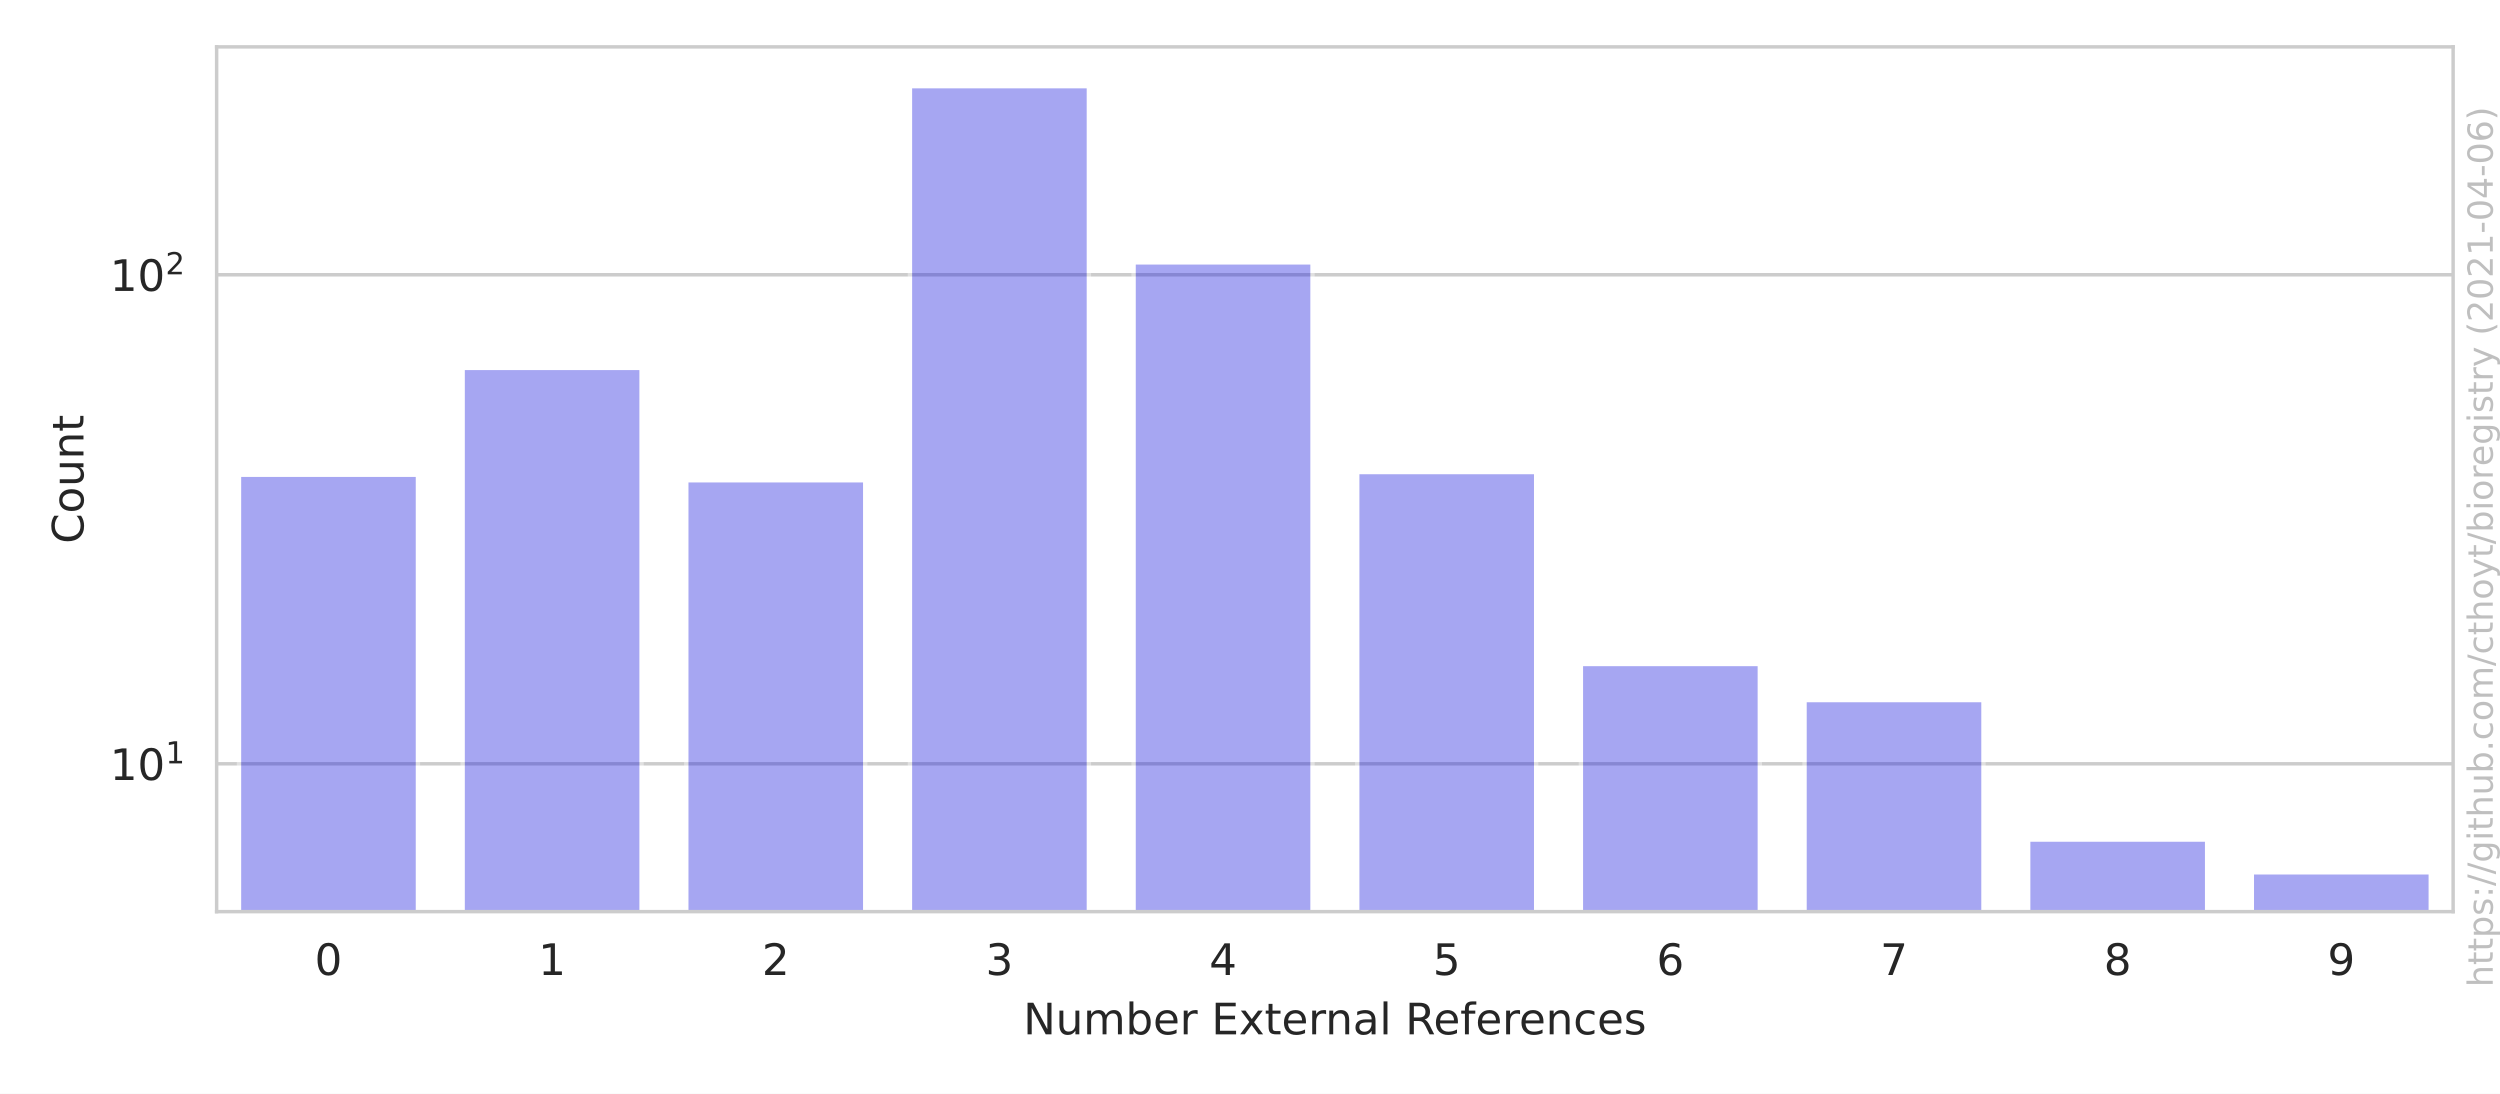
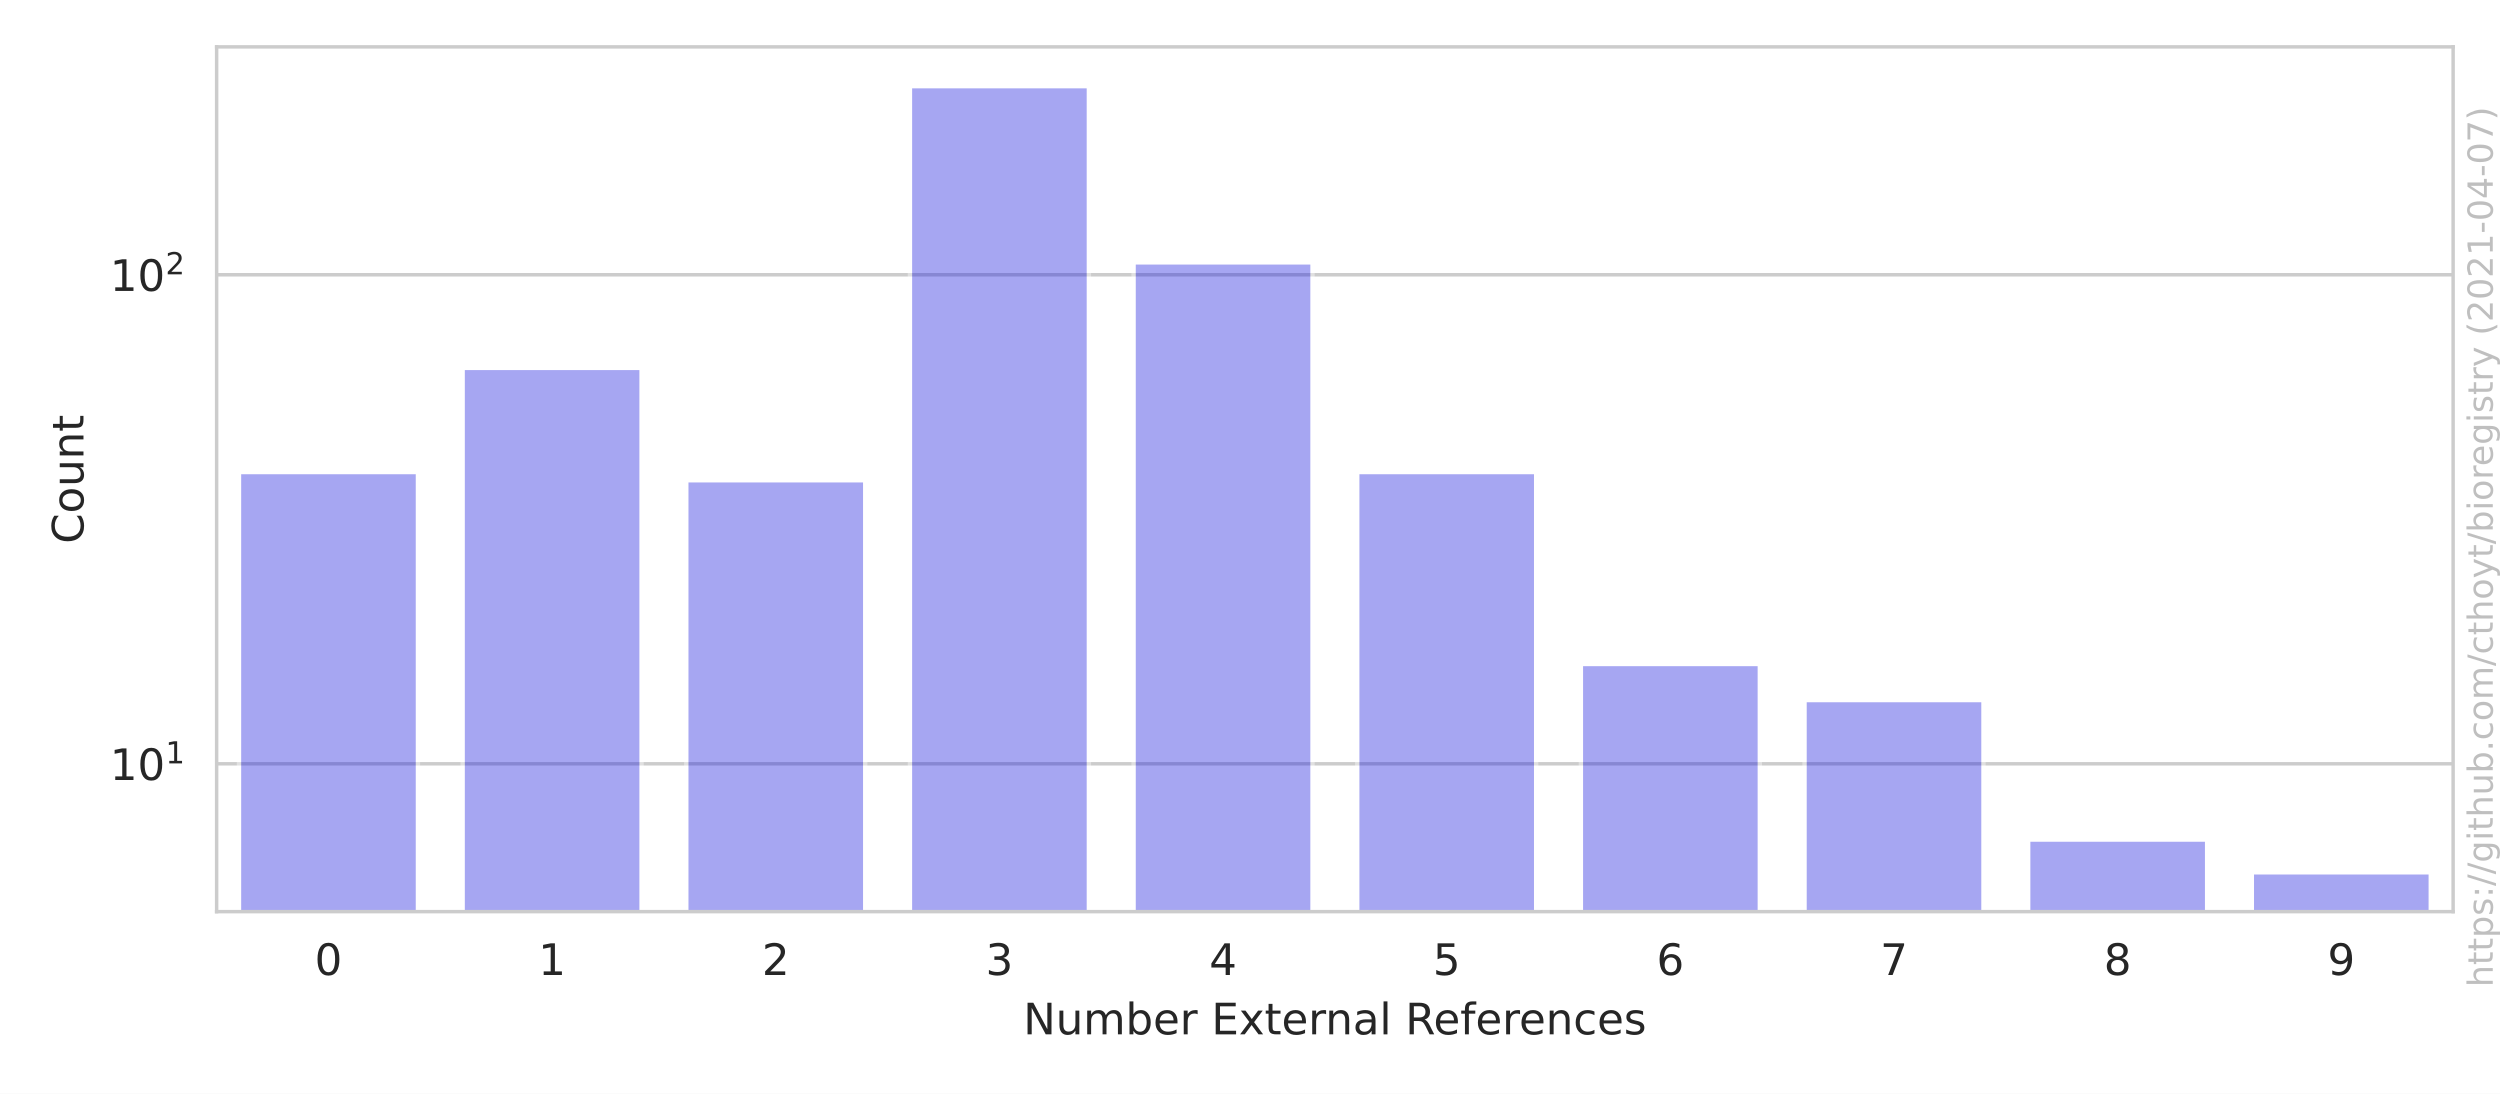
<svg xmlns="http://www.w3.org/2000/svg" xmlns:xlink="http://www.w3.org/1999/xlink" height="252pt" version="1.1" viewBox="0 0 576 252" width="576pt">
  <defs>
    <style type="text/css">*{stroke-linecap:butt;stroke-linejoin:round;}</style>
  </defs>
  <g id="figure_1">
    <g id="patch_1">
      <path d="M 0 252  L 576 252  L 576 0  L 0 0  z " style="fill:#ffffff;" />
    </g>
    <g id="axes_1">
      <g id="patch_2">
        <path d="M 49.913 210.04  L 565.2 210.04  L 565.2 10.8  L 49.913 10.8  z " style="fill:#ffffff;" />
      </g>
      <g id="matplotlib.axis_1">
        <g id="xtick_1">
          <g id="text_1">
            <g style="fill:#262626;" transform="translate(72.4958 224.6384)scale(0.1 -0.1)">
              <defs>
                <path d="M 2034 4250  Q 1547 4250 1301 3770  Q 1056 3291 1056 2328  Q 1056 1369 1301 889  Q 1547 409 2034 409  Q 2525 409 2770 889  Q 3016 1369 3016 2328  Q 3016 3291 2770 3770  Q 2525 4250 2034 4250  z M 2034 4750  Q 2819 4750 3233 4129  Q 3647 3509 3647 2328  Q 3647 1150 3233 529  Q 2819 -91 2034 -91  Q 1250 -91 836 529  Q 422 1150 422 2328  Q 422 3509 836 4129  Q 1250 4750 2034 4750  z " id="DejaVuSans-30" transform="scale(0.015625)" />
              </defs>
              <use xlink:href="#DejaVuSans-30" />
            </g>
          </g>
        </g>
        <g id="xtick_2">
          <g id="text_2">
            <g style="fill:#262626;" transform="translate(124.0245 224.6384)scale(0.1 -0.1)">
              <defs>
                <path d="M 794 531  L 1825 531  L 1825 4091  L 703 3866  L 703 4441  L 1819 4666  L 2450 4666  L 2450 531  L 3481 531  L 3481 0  L 794 0  L 794 531  z " id="DejaVuSans-31" transform="scale(0.015625)" />
              </defs>
              <use xlink:href="#DejaVuSans-31" />
            </g>
          </g>
        </g>
        <g id="xtick_3">
          <g id="text_3">
            <g style="fill:#262626;" transform="translate(175.5533 224.6384)scale(0.1 -0.1)">
              <defs>
                <path d="M 1228 531  L 3431 531  L 3431 0  L 469 0  L 469 531  Q 828 903 1448 1529  Q 2069 2156 2228 2338  Q 2531 2678 2651 2914  Q 2772 3150 2772 3378  Q 2772 3750 2511 3984  Q 2250 4219 1831 4219  Q 1534 4219 1204 4116  Q 875 4013 500 3803  L 500 4441  Q 881 4594 1212 4672  Q 1544 4750 1819 4750  Q 2544 4750 2975 4387  Q 3406 4025 3406 3419  Q 3406 3131 3298 2873  Q 3191 2616 2906 2266  Q 2828 2175 2409 1742  Q 1991 1309 1228 531  z " id="DejaVuSans-32" transform="scale(0.015625)" />
              </defs>
              <use xlink:href="#DejaVuSans-32" />
            </g>
          </g>
        </g>
        <g id="xtick_4">
          <g id="text_4">
            <g style="fill:#262626;" transform="translate(227.082 224.6384)scale(0.1 -0.1)">
              <defs>
                <path d="M 2597 2516  Q 3050 2419 3304 2112  Q 3559 1806 3559 1356  Q 3559 666 3084 287  Q 2609 -91 1734 -91  Q 1441 -91 1130 -33  Q 819 25 488 141  L 488 750  Q 750 597 1062 519  Q 1375 441 1716 441  Q 2309 441 2620 675  Q 2931 909 2931 1356  Q 2931 1769 2642 2001  Q 2353 2234 1838 2234  L 1294 2234  L 1294 2753  L 1863 2753  Q 2328 2753 2575 2939  Q 2822 3125 2822 3475  Q 2822 3834 2567 4026  Q 2313 4219 1838 4219  Q 1578 4219 1281 4162  Q 984 4106 628 3988  L 628 4550  Q 988 4650 1302 4700  Q 1616 4750 1894 4750  Q 2613 4750 3031 4423  Q 3450 4097 3450 3541  Q 3450 3153 3228 2886  Q 3006 2619 2597 2516  z " id="DejaVuSans-33" transform="scale(0.015625)" />
              </defs>
              <use xlink:href="#DejaVuSans-33" />
            </g>
          </g>
        </g>
        <g id="xtick_5">
          <g id="text_5">
            <g style="fill:#262626;" transform="translate(278.6107 224.6384)scale(0.1 -0.1)">
              <defs>
                <path d="M 2419 4116  L 825 1625  L 2419 1625  L 2419 4116  z M 2253 4666  L 3047 4666  L 3047 1625  L 3713 1625  L 3713 1100  L 3047 1100  L 3047 0  L 2419 0  L 2419 1100  L 313 1100  L 313 1709  L 2253 4666  z " id="DejaVuSans-34" transform="scale(0.015625)" />
              </defs>
              <use xlink:href="#DejaVuSans-34" />
            </g>
          </g>
        </g>
        <g id="xtick_6">
          <g id="text_6">
            <g style="fill:#262626;" transform="translate(330.1395 224.6384)scale(0.1 -0.1)">
              <defs>
                <path d="M 691 4666  L 3169 4666  L 3169 4134  L 1269 4134  L 1269 2991  Q 1406 3038 1543 3061  Q 1681 3084 1819 3084  Q 2600 3084 3056 2656  Q 3513 2228 3513 1497  Q 3513 744 3044 326  Q 2575 -91 1722 -91  Q 1428 -91 1123 -41  Q 819 9 494 109  L 494 744  Q 775 591 1075 516  Q 1375 441 1709 441  Q 2250 441 2565 725  Q 2881 1009 2881 1497  Q 2881 1984 2565 2268  Q 2250 2553 1709 2553  Q 1456 2553 1204 2497  Q 953 2441 691 2322  L 691 4666  z " id="DejaVuSans-35" transform="scale(0.015625)" />
              </defs>
              <use xlink:href="#DejaVuSans-35" />
            </g>
          </g>
        </g>
        <g id="xtick_7">
          <g id="text_7">
            <g style="fill:#262626;" transform="translate(381.6682 224.6384)scale(0.1 -0.1)">
              <defs>
                <path d="M 2113 2584  Q 1688 2584 1439 2293  Q 1191 2003 1191 1497  Q 1191 994 1439 701  Q 1688 409 2113 409  Q 2538 409 2786 701  Q 3034 994 3034 1497  Q 3034 2003 2786 2293  Q 2538 2584 2113 2584  z M 3366 4563  L 3366 3988  Q 3128 4100 2886 4159  Q 2644 4219 2406 4219  Q 1781 4219 1451 3797  Q 1122 3375 1075 2522  Q 1259 2794 1537 2939  Q 1816 3084 2150 3084  Q 2853 3084 3261 2657  Q 3669 2231 3669 1497  Q 3669 778 3244 343  Q 2819 -91 2113 -91  Q 1303 -91 875 529  Q 447 1150 447 2328  Q 447 3434 972 4092  Q 1497 4750 2381 4750  Q 2619 4750 2861 4703  Q 3103 4656 3366 4563  z " id="DejaVuSans-36" transform="scale(0.015625)" />
              </defs>
              <use xlink:href="#DejaVuSans-36" />
            </g>
          </g>
        </g>
        <g id="xtick_8">
          <g id="text_8">
            <g style="fill:#262626;" transform="translate(433.1969 224.6384)scale(0.1 -0.1)">
              <defs>
                <path d="M 525 4666  L 3525 4666  L 3525 4397  L 1831 0  L 1172 0  L 2766 4134  L 525 4134  L 525 4666  z " id="DejaVuSans-37" transform="scale(0.015625)" />
              </defs>
              <use xlink:href="#DejaVuSans-37" />
            </g>
          </g>
        </g>
        <g id="xtick_9">
          <g id="text_9">
            <g style="fill:#262626;" transform="translate(484.7257 224.6384)scale(0.1 -0.1)">
              <defs>
                <path d="M 2034 2216  Q 1584 2216 1326 1975  Q 1069 1734 1069 1313  Q 1069 891 1326 650  Q 1584 409 2034 409  Q 2484 409 2743 651  Q 3003 894 3003 1313  Q 3003 1734 2745 1975  Q 2488 2216 2034 2216  z M 1403 2484  Q 997 2584 770 2862  Q 544 3141 544 3541  Q 544 4100 942 4425  Q 1341 4750 2034 4750  Q 2731 4750 3128 4425  Q 3525 4100 3525 3541  Q 3525 3141 3298 2862  Q 3072 2584 2669 2484  Q 3125 2378 3379 2068  Q 3634 1759 3634 1313  Q 3634 634 3220 271  Q 2806 -91 2034 -91  Q 1263 -91 848 271  Q 434 634 434 1313  Q 434 1759 690 2068  Q 947 2378 1403 2484  z M 1172 3481  Q 1172 3119 1398 2916  Q 1625 2713 2034 2713  Q 2441 2713 2670 2916  Q 2900 3119 2900 3481  Q 2900 3844 2670 4047  Q 2441 4250 2034 4250  Q 1625 4250 1398 4047  Q 1172 3844 1172 3481  z " id="DejaVuSans-38" transform="scale(0.015625)" />
              </defs>
              <use xlink:href="#DejaVuSans-38" />
            </g>
          </g>
        </g>
        <g id="xtick_10">
          <g id="text_10">
            <g style="fill:#262626;" transform="translate(536.2544 224.6384)scale(0.1 -0.1)">
              <defs>
                <path d="M 703 97  L 703 672  Q 941 559 1184 500  Q 1428 441 1663 441  Q 2288 441 2617 861  Q 2947 1281 2994 2138  Q 2813 1869 2534 1725  Q 2256 1581 1919 1581  Q 1219 1581 811 2004  Q 403 2428 403 3163  Q 403 3881 828 4315  Q 1253 4750 1959 4750  Q 2769 4750 3195 4129  Q 3622 3509 3622 2328  Q 3622 1225 3098 567  Q 2575 -91 1691 -91  Q 1453 -91 1209 -44  Q 966 3 703 97  z M 1959 2075  Q 2384 2075 2632 2365  Q 2881 2656 2881 3163  Q 2881 3666 2632 3958  Q 2384 4250 1959 4250  Q 1534 4250 1286 3958  Q 1038 3666 1038 3163  Q 1038 2656 1286 2365  Q 1534 2075 1959 2075  z " id="DejaVuSans-39" transform="scale(0.015625)" />
              </defs>
              <use xlink:href="#DejaVuSans-39" />
            </g>
          </g>
        </g>
        <g id="text_11">
          <g style="fill:#262626;" transform="translate(235.7657 238.3166)scale(0.1 -0.1)">
            <defs>
              <path d="M 628 4666  L 1478 4666  L 3547 763  L 3547 4666  L 4159 4666  L 4159 0  L 3309 0  L 1241 3903  L 1241 0  L 628 0  L 628 4666  z " id="DejaVuSans-4e" transform="scale(0.015625)" />
              <path d="M 544 1381  L 544 3500  L 1119 3500  L 1119 1403  Q 1119 906 1312 657  Q 1506 409 1894 409  Q 2359 409 2629 706  Q 2900 1003 2900 1516  L 2900 3500  L 3475 3500  L 3475 0  L 2900 0  L 2900 538  Q 2691 219 2414 64  Q 2138 -91 1772 -91  Q 1169 -91 856 284  Q 544 659 544 1381  z M 1991 3584  L 1991 3584  z " id="DejaVuSans-75" transform="scale(0.015625)" />
              <path d="M 3328 2828  Q 3544 3216 3844 3400  Q 4144 3584 4550 3584  Q 5097 3584 5394 3201  Q 5691 2819 5691 2113  L 5691 0  L 5113 0  L 5113 2094  Q 5113 2597 4934 2840  Q 4756 3084 4391 3084  Q 3944 3084 3684 2787  Q 3425 2491 3425 1978  L 3425 0  L 2847 0  L 2847 2094  Q 2847 2600 2669 2842  Q 2491 3084 2119 3084  Q 1678 3084 1418 2786  Q 1159 2488 1159 1978  L 1159 0  L 581 0  L 581 3500  L 1159 3500  L 1159 2956  Q 1356 3278 1631 3431  Q 1906 3584 2284 3584  Q 2666 3584 2933 3390  Q 3200 3197 3328 2828  z " id="DejaVuSans-6d" transform="scale(0.015625)" />
              <path d="M 3116 1747  Q 3116 2381 2855 2742  Q 2594 3103 2138 3103  Q 1681 3103 1420 2742  Q 1159 2381 1159 1747  Q 1159 1113 1420 752  Q 1681 391 2138 391  Q 2594 391 2855 752  Q 3116 1113 3116 1747  z M 1159 2969  Q 1341 3281 1617 3432  Q 1894 3584 2278 3584  Q 2916 3584 3314 3078  Q 3713 2572 3713 1747  Q 3713 922 3314 415  Q 2916 -91 2278 -91  Q 1894 -91 1617 61  Q 1341 213 1159 525  L 1159 0  L 581 0  L 581 4863  L 1159 4863  L 1159 2969  z " id="DejaVuSans-62" transform="scale(0.015625)" />
              <path d="M 3597 1894  L 3597 1613  L 953 1613  Q 991 1019 1311 708  Q 1631 397 2203 397  Q 2534 397 2845 478  Q 3156 559 3463 722  L 3463 178  Q 3153 47 2828 -22  Q 2503 -91 2169 -91  Q 1331 -91 842 396  Q 353 884 353 1716  Q 353 2575 817 3079  Q 1281 3584 2069 3584  Q 2775 3584 3186 3129  Q 3597 2675 3597 1894  z M 3022 2063  Q 3016 2534 2758 2815  Q 2500 3097 2075 3097  Q 1594 3097 1305 2825  Q 1016 2553 972 2059  L 3022 2063  z " id="DejaVuSans-65" transform="scale(0.015625)" />
              <path d="M 2631 2963  Q 2534 3019 2420 3045  Q 2306 3072 2169 3072  Q 1681 3072 1420 2755  Q 1159 2438 1159 1844  L 1159 0  L 581 0  L 581 3500  L 1159 3500  L 1159 2956  Q 1341 3275 1631 3429  Q 1922 3584 2338 3584  Q 2397 3584 2469 3576  Q 2541 3569 2628 3553  L 2631 2963  z " id="DejaVuSans-72" transform="scale(0.015625)" />
              <path id="DejaVuSans-20" transform="scale(0.015625)" />
              <path d="M 628 4666  L 3578 4666  L 3578 4134  L 1259 4134  L 1259 2753  L 3481 2753  L 3481 2222  L 1259 2222  L 1259 531  L 3634 531  L 3634 0  L 628 0  L 628 4666  z " id="DejaVuSans-45" transform="scale(0.015625)" />
              <path d="M 3513 3500  L 2247 1797  L 3578 0  L 2900 0  L 1881 1375  L 863 0  L 184 0  L 1544 1831  L 300 3500  L 978 3500  L 1906 2253  L 2834 3500  L 3513 3500  z " id="DejaVuSans-78" transform="scale(0.015625)" />
              <path d="M 1172 4494  L 1172 3500  L 2356 3500  L 2356 3053  L 1172 3053  L 1172 1153  Q 1172 725 1289 603  Q 1406 481 1766 481  L 2356 481  L 2356 0  L 1766 0  Q 1100 0 847 248  Q 594 497 594 1153  L 594 3053  L 172 3053  L 172 3500  L 594 3500  L 594 4494  L 1172 4494  z " id="DejaVuSans-74" transform="scale(0.015625)" />
              <path d="M 3513 2113  L 3513 0  L 2938 0  L 2938 2094  Q 2938 2591 2744 2837  Q 2550 3084 2163 3084  Q 1697 3084 1428 2787  Q 1159 2491 1159 1978  L 1159 0  L 581 0  L 581 3500  L 1159 3500  L 1159 2956  Q 1366 3272 1645 3428  Q 1925 3584 2291 3584  Q 2894 3584 3203 3211  Q 3513 2838 3513 2113  z " id="DejaVuSans-6e" transform="scale(0.015625)" />
              <path d="M 2194 1759  Q 1497 1759 1228 1600  Q 959 1441 959 1056  Q 959 750 1161 570  Q 1363 391 1709 391  Q 2188 391 2477 730  Q 2766 1069 2766 1631  L 2766 1759  L 2194 1759  z M 3341 1997  L 3341 0  L 2766 0  L 2766 531  Q 2569 213 2275 61  Q 1981 -91 1556 -91  Q 1019 -91 701 211  Q 384 513 384 1019  Q 384 1609 779 1909  Q 1175 2209 1959 2209  L 2766 2209  L 2766 2266  Q 2766 2663 2505 2880  Q 2244 3097 1772 3097  Q 1472 3097 1187 3025  Q 903 2953 641 2809  L 641 3341  Q 956 3463 1253 3523  Q 1550 3584 1831 3584  Q 2591 3584 2966 3190  Q 3341 2797 3341 1997  z " id="DejaVuSans-61" transform="scale(0.015625)" />
              <path d="M 603 4863  L 1178 4863  L 1178 0  L 603 0  L 603 4863  z " id="DejaVuSans-6c" transform="scale(0.015625)" />
              <path d="M 2841 2188  Q 3044 2119 3236 1894  Q 3428 1669 3622 1275  L 4263 0  L 3584 0  L 2988 1197  Q 2756 1666 2539 1819  Q 2322 1972 1947 1972  L 1259 1972  L 1259 0  L 628 0  L 628 4666  L 2053 4666  Q 2853 4666 3247 4331  Q 3641 3997 3641 3322  Q 3641 2881 3436 2590  Q 3231 2300 2841 2188  z M 1259 4147  L 1259 2491  L 2053 2491  Q 2509 2491 2742 2702  Q 2975 2913 2975 3322  Q 2975 3731 2742 3939  Q 2509 4147 2053 4147  L 1259 4147  z " id="DejaVuSans-52" transform="scale(0.015625)" />
              <path d="M 2375 4863  L 2375 4384  L 1825 4384  Q 1516 4384 1395 4259  Q 1275 4134 1275 3809  L 1275 3500  L 2222 3500  L 2222 3053  L 1275 3053  L 1275 0  L 697 0  L 697 3053  L 147 3053  L 147 3500  L 697 3500  L 697 3744  Q 697 4328 969 4595  Q 1241 4863 1831 4863  L 2375 4863  z " id="DejaVuSans-66" transform="scale(0.015625)" />
              <path d="M 3122 3366  L 3122 2828  Q 2878 2963 2633 3030  Q 2388 3097 2138 3097  Q 1578 3097 1268 2742  Q 959 2388 959 1747  Q 959 1106 1268 751  Q 1578 397 2138 397  Q 2388 397 2633 464  Q 2878 531 3122 666  L 3122 134  Q 2881 22 2623 -34  Q 2366 -91 2075 -91  Q 1284 -91 818 406  Q 353 903 353 1747  Q 353 2603 823 3093  Q 1294 3584 2113 3584  Q 2378 3584 2631 3529  Q 2884 3475 3122 3366  z " id="DejaVuSans-63" transform="scale(0.015625)" />
              <path d="M 2834 3397  L 2834 2853  Q 2591 2978 2328 3040  Q 2066 3103 1784 3103  Q 1356 3103 1142 2972  Q 928 2841 928 2578  Q 928 2378 1081 2264  Q 1234 2150 1697 2047  L 1894 2003  Q 2506 1872 2764 1633  Q 3022 1394 3022 966  Q 3022 478 2636 193  Q 2250 -91 1575 -91  Q 1294 -91 989 -36  Q 684 19 347 128  L 347 722  Q 666 556 975 473  Q 1284 391 1588 391  Q 1994 391 2212 530  Q 2431 669 2431 922  Q 2431 1156 2273 1281  Q 2116 1406 1581 1522  L 1381 1569  Q 847 1681 609 1914  Q 372 2147 372 2553  Q 372 3047 722 3315  Q 1072 3584 1716 3584  Q 2034 3584 2315 3537  Q 2597 3491 2834 3397  z " id="DejaVuSans-73" transform="scale(0.015625)" />
            </defs>
            <use xlink:href="#DejaVuSans-4e" />
            <use x="74.805" xlink:href="#DejaVuSans-75" />
            <use x="138.184" xlink:href="#DejaVuSans-6d" />
            <use x="235.596" xlink:href="#DejaVuSans-62" />
            <use x="299.072" xlink:href="#DejaVuSans-65" />
            <use x="360.596" xlink:href="#DejaVuSans-72" />
            <use x="401.709" xlink:href="#DejaVuSans-20" />
            <use x="433.496" xlink:href="#DejaVuSans-45" />
            <use x="496.68" xlink:href="#DejaVuSans-78" />
            <use x="555.859" xlink:href="#DejaVuSans-74" />
            <use x="595.068" xlink:href="#DejaVuSans-65" />
            <use x="656.592" xlink:href="#DejaVuSans-72" />
            <use x="695.955" xlink:href="#DejaVuSans-6e" />
            <use x="759.334" xlink:href="#DejaVuSans-61" />
            <use x="820.613" xlink:href="#DejaVuSans-6c" />
            <use x="848.396" xlink:href="#DejaVuSans-20" />
            <use x="880.184" xlink:href="#DejaVuSans-52" />
            <use x="945.166" xlink:href="#DejaVuSans-65" />
            <use x="1006.689" xlink:href="#DejaVuSans-66" />
            <use x="1041.895" xlink:href="#DejaVuSans-65" />
            <use x="1103.418" xlink:href="#DejaVuSans-72" />
            <use x="1142.281" xlink:href="#DejaVuSans-65" />
            <use x="1203.805" xlink:href="#DejaVuSans-6e" />
            <use x="1267.184" xlink:href="#DejaVuSans-63" />
            <use x="1322.164" xlink:href="#DejaVuSans-65" />
            <use x="1383.688" xlink:href="#DejaVuSans-73" />
          </g>
        </g>
      </g>
      <g id="matplotlib.axis_2">
        <g id="ytick_1">
          <g id="line2d_1">
-             <path clip-path="url(#p182d567746)" d="M 49.913 175.986  L 565.2 175.986  " style="fill:none;stroke:#cccccc;stroke-linecap:round;stroke-width:0.8;" />
+             <path clip-path="url(#pdc9ac80f7d)" d="M 49.913 175.986  L 565.2 175.986  " style="fill:none;stroke:#cccccc;stroke-linecap:round;stroke-width:0.8;" />
          </g>
          <g id="text_12">
            <g style="fill:#262626;" transform="translate(25.31268 179.785)scale(0.1 -0.1)">
              <use transform="translate(0 0.684375)" xlink:href="#DejaVuSans-31" />
              <use transform="translate(63.62305 0.684375)" xlink:href="#DejaVuSans-30" />
              <use transform="translate(128.2031 38.96563)scale(0.7)" xlink:href="#DejaVuSans-31" />
            </g>
          </g>
        </g>
        <g id="ytick_2">
          <g id="line2d_2">
-             <path clip-path="url(#p182d567746)" d="M 49.913 63.306  L 565.2 63.306  " style="fill:none;stroke:#cccccc;stroke-linecap:round;stroke-width:0.8;" />
+             <path clip-path="url(#pdc9ac80f7d)" d="M 49.913 63.306  L 565.2 63.306  " style="fill:none;stroke:#cccccc;stroke-linecap:round;stroke-width:0.8;" />
          </g>
          <g id="text_13">
            <g style="fill:#262626;" transform="translate(25.31268 67.10551)scale(0.1 -0.1)">
              <use transform="translate(0 0.765625)" xlink:href="#DejaVuSans-31" />
              <use transform="translate(63.62305 0.765625)" xlink:href="#DejaVuSans-30" />
              <use transform="translate(128.2031 39.04688)scale(0.7)" xlink:href="#DejaVuSans-32" />
            </g>
          </g>
        </g>
        <g id="ytick_3" />
        <g id="ytick_4" />
        <g id="ytick_5" />
        <g id="ytick_6" />
        <g id="ytick_7" />
        <g id="ytick_8" />
        <g id="ytick_9" />
        <g id="ytick_10" />
        <g id="ytick_11" />
        <g id="ytick_12" />
        <g id="ytick_13" />
        <g id="ytick_14" />
        <g id="ytick_15" />
        <g id="ytick_16" />
        <g id="text_14">
          <g style="fill:#262626;" transform="translate(19.233 125.2684)rotate(-90)scale(0.1 -0.1)">
            <defs>
              <path d="M 4122 4306  L 4122 3641  Q 3803 3938 3442 4084  Q 3081 4231 2675 4231  Q 1875 4231 1450 3742  Q 1025 3253 1025 2328  Q 1025 1406 1450 917  Q 1875 428 2675 428  Q 3081 428 3442 575  Q 3803 722 4122 1019  L 4122 359  Q 3791 134 3420 21  Q 3050 -91 2638 -91  Q 1578 -91 968 557  Q 359 1206 359 2328  Q 359 3453 968 4101  Q 1578 4750 2638 4750  Q 3056 4750 3426 4639  Q 3797 4528 4122 4306  z " id="DejaVuSans-43" transform="scale(0.015625)" />
              <path d="M 1959 3097  Q 1497 3097 1228 2736  Q 959 2375 959 1747  Q 959 1119 1226 758  Q 1494 397 1959 397  Q 2419 397 2687 759  Q 2956 1122 2956 1747  Q 2956 2369 2687 2733  Q 2419 3097 1959 3097  z M 1959 3584  Q 2709 3584 3137 3096  Q 3566 2609 3566 1747  Q 3566 888 3137 398  Q 2709 -91 1959 -91  Q 1206 -91 779 398  Q 353 888 353 1747  Q 353 2609 779 3096  Q 1206 3584 1959 3584  z " id="DejaVuSans-6f" transform="scale(0.015625)" />
            </defs>
            <use xlink:href="#DejaVuSans-43" />
            <use x="69.824" xlink:href="#DejaVuSans-6f" />
            <use x="131.006" xlink:href="#DejaVuSans-75" />
            <use x="194.385" xlink:href="#DejaVuSans-6e" />
            <use x="257.764" xlink:href="#DejaVuSans-74" />
          </g>
        </g>
      </g>
      <g id="patch_3">
-         <path clip-path="url(#p182d567746)" d="M 55.066 112968.193  L 96.289 112968.193  L 96.289 109.385  L 55.066 109.385  z " style="fill:#2020df;opacity:0.4;stroke:#ffffff;stroke-linejoin:miter;" />
+         <path clip-path="url(#pdc9ac80f7d)" d="M 55.066 112968.193  L 96.289 112968.193  L 96.289 108.762  L 55.066 108.762  z " style="fill:#2020df;opacity:0.4;stroke:#ffffff;stroke-linejoin:miter;" />
      </g>
      <g id="patch_4">
-         <path clip-path="url(#p182d567746)" d="M 106.594 112968.193  L 147.817 112968.193  L 147.817 84.765  L 106.594 84.765  z " style="fill:#2020df;opacity:0.4;stroke:#ffffff;stroke-linejoin:miter;" />
+         <path clip-path="url(#pdc9ac80f7d)" d="M 106.594 112968.193  L 147.817 112968.193  L 147.817 84.765  L 106.594 84.765  z " style="fill:#2020df;opacity:0.4;stroke:#ffffff;stroke-linejoin:miter;" />
      </g>
      <g id="patch_5">
-         <path clip-path="url(#p182d567746)" d="M 158.123 112968.193  L 199.346 112968.193  L 199.346 110.656  L 158.123 110.656  z " style="fill:#2020df;opacity:0.4;stroke:#ffffff;stroke-linejoin:miter;" />
+         <path clip-path="url(#pdc9ac80f7d)" d="M 158.123 112968.193  L 199.346 112968.193  L 199.346 110.656  L 158.123 110.656  z " style="fill:#2020df;opacity:0.4;stroke:#ffffff;stroke-linejoin:miter;" />
      </g>
      <g id="patch_6">
-         <path clip-path="url(#p182d567746)" d="M 209.652 112968.193  L 250.875 112968.193  L 250.875 19.856  L 209.652 19.856  z " style="fill:#2020df;opacity:0.4;stroke:#ffffff;stroke-linejoin:miter;" />
+         <path clip-path="url(#pdc9ac80f7d)" d="M 209.652 112968.193  L 250.875 112968.193  L 250.875 19.856  L 209.652 19.856  z " style="fill:#2020df;opacity:0.4;stroke:#ffffff;stroke-linejoin:miter;" />
      </g>
      <g id="patch_7">
-         <path clip-path="url(#p182d567746)" d="M 261.18 112968.193  L 302.403 112968.193  L 302.403 60.455  L 261.18 60.455  z " style="fill:#2020df;opacity:0.4;stroke:#ffffff;stroke-linejoin:miter;" />
+         <path clip-path="url(#pdc9ac80f7d)" d="M 261.18 112968.193  L 302.403 112968.193  L 302.403 60.455  L 261.18 60.455  z " style="fill:#2020df;opacity:0.4;stroke:#ffffff;stroke-linejoin:miter;" />
      </g>
      <g id="patch_8">
-         <path clip-path="url(#p182d567746)" d="M 312.709 112968.193  L 353.932 112968.193  L 353.932 108.762  L 312.709 108.762  z " style="fill:#2020df;opacity:0.4;stroke:#ffffff;stroke-linejoin:miter;" />
+         <path clip-path="url(#pdc9ac80f7d)" d="M 312.709 112968.193  L 353.932 112968.193  L 353.932 108.762  L 312.709 108.762  z " style="fill:#2020df;opacity:0.4;stroke:#ffffff;stroke-linejoin:miter;" />
      </g>
      <g id="patch_9">
-         <path clip-path="url(#p182d567746)" d="M 364.238 112968.193  L 405.461 112968.193  L 405.461 152.986  L 364.238 152.986  z " style="fill:#2020df;opacity:0.4;stroke:#ffffff;stroke-linejoin:miter;" />
+         <path clip-path="url(#pdc9ac80f7d)" d="M 364.238 112968.193  L 405.461 112968.193  L 405.461 152.986  L 364.238 152.986  z " style="fill:#2020df;opacity:0.4;stroke:#ffffff;stroke-linejoin:miter;" />
      </g>
      <g id="patch_10">
-         <path clip-path="url(#p182d567746)" d="M 415.767 112968.193  L 456.99 112968.193  L 456.99 161.3  L 415.767 161.3  z " style="fill:#2020df;opacity:0.4;stroke:#ffffff;stroke-linejoin:miter;" />
+         <path clip-path="url(#pdc9ac80f7d)" d="M 415.767 112968.193  L 456.99 112968.193  L 456.99 161.3  L 415.767 161.3  z " style="fill:#2020df;opacity:0.4;stroke:#ffffff;stroke-linejoin:miter;" />
      </g>
      <g id="patch_11">
-         <path clip-path="url(#p182d567746)" d="M 467.295 112968.193  L 508.518 112968.193  L 508.518 193.44  L 467.295 193.44  z " style="fill:#2020df;opacity:0.4;stroke:#ffffff;stroke-linejoin:miter;" />
+         <path clip-path="url(#pdc9ac80f7d)" d="M 467.295 112968.193  L 508.518 112968.193  L 508.518 193.44  L 467.295 193.44  z " style="fill:#2020df;opacity:0.4;stroke:#ffffff;stroke-linejoin:miter;" />
      </g>
      <g id="patch_12">
-         <path clip-path="url(#p182d567746)" d="M 518.824 112968.193  L 560.047 112968.193  L 560.047 200.984  L 518.824 200.984  z " style="fill:#2020df;opacity:0.4;stroke:#ffffff;stroke-linejoin:miter;" />
+         <path clip-path="url(#pdc9ac80f7d)" d="M 518.824 112968.193  L 560.047 112968.193  L 560.047 200.984  L 518.824 200.984  z " style="fill:#2020df;opacity:0.4;stroke:#ffffff;stroke-linejoin:miter;" />
      </g>
      <g id="patch_13">
        <path d="M 49.913 210.04  L 49.913 10.8  " style="fill:none;stroke:#cccccc;stroke-linecap:square;stroke-linejoin:miter;stroke-width:0.8;" />
      </g>
      <g id="patch_14">
        <path d="M 565.2 210.04  L 565.2 10.8  " style="fill:none;stroke:#cccccc;stroke-linecap:square;stroke-linejoin:miter;stroke-width:0.8;" />
      </g>
      <g id="patch_15">
        <path d="M 49.913 210.04  L 565.2 210.04  " style="fill:none;stroke:#cccccc;stroke-linecap:square;stroke-linejoin:miter;stroke-width:0.8;" />
      </g>
      <g id="patch_16">
        <path d="M 49.913 10.8  L 565.2 10.8  " style="fill:none;stroke:#cccccc;stroke-linecap:square;stroke-linejoin:miter;stroke-width:0.8;" />
      </g>
    </g>
    <g id="text_15">
      <g style="fill:#808080;opacity:0.5;" transform="translate(574.3362 227.4269)rotate(-90)scale(0.08 -0.08)">
        <defs>
          <path d="M 3513 2113  L 3513 0  L 2938 0  L 2938 2094  Q 2938 2591 2744 2837  Q 2550 3084 2163 3084  Q 1697 3084 1428 2787  Q 1159 2491 1159 1978  L 1159 0  L 581 0  L 581 4863  L 1159 4863  L 1159 2956  Q 1366 3272 1645 3428  Q 1925 3584 2291 3584  Q 2894 3584 3203 3211  Q 3513 2838 3513 2113  z " id="DejaVuSans-68" transform="scale(0.015625)" />
          <path d="M 1159 525  L 1159 -1331  L 581 -1331  L 581 3500  L 1159 3500  L 1159 2969  Q 1341 3281 1617 3432  Q 1894 3584 2278 3584  Q 2916 3584 3314 3078  Q 3713 2572 3713 1747  Q 3713 922 3314 415  Q 2916 -91 2278 -91  Q 1894 -91 1617 61  Q 1341 213 1159 525  z M 3116 1747  Q 3116 2381 2855 2742  Q 2594 3103 2138 3103  Q 1681 3103 1420 2742  Q 1159 2381 1159 1747  Q 1159 1113 1420 752  Q 1681 391 2138 391  Q 2594 391 2855 752  Q 3116 1113 3116 1747  z " id="DejaVuSans-70" transform="scale(0.015625)" />
          <path d="M 750 794  L 1409 794  L 1409 0  L 750 0  L 750 794  z M 750 3309  L 1409 3309  L 1409 2516  L 750 2516  L 750 3309  z " id="DejaVuSans-3a" transform="scale(0.015625)" />
          <path d="M 1625 4666  L 2156 4666  L 531 -594  L 0 -594  L 1625 4666  z " id="DejaVuSans-2f" transform="scale(0.015625)" />
          <path d="M 2906 1791  Q 2906 2416 2648 2759  Q 2391 3103 1925 3103  Q 1463 3103 1205 2759  Q 947 2416 947 1791  Q 947 1169 1205 825  Q 1463 481 1925 481  Q 2391 481 2648 825  Q 2906 1169 2906 1791  z M 3481 434  Q 3481 -459 3084 -895  Q 2688 -1331 1869 -1331  Q 1566 -1331 1297 -1286  Q 1028 -1241 775 -1147  L 775 -588  Q 1028 -725 1275 -790  Q 1522 -856 1778 -856  Q 2344 -856 2625 -561  Q 2906 -266 2906 331  L 2906 616  Q 2728 306 2450 153  Q 2172 0 1784 0  Q 1141 0 747 490  Q 353 981 353 1791  Q 353 2603 747 3093  Q 1141 3584 1784 3584  Q 2172 3584 2450 3431  Q 2728 3278 2906 2969  L 2906 3500  L 3481 3500  L 3481 434  z " id="DejaVuSans-67" transform="scale(0.015625)" />
          <path d="M 603 3500  L 1178 3500  L 1178 0  L 603 0  L 603 3500  z M 603 4863  L 1178 4863  L 1178 4134  L 603 4134  L 603 4863  z " id="DejaVuSans-69" transform="scale(0.015625)" />
          <path d="M 684 794  L 1344 794  L 1344 0  L 684 0  L 684 794  z " id="DejaVuSans-2e" transform="scale(0.015625)" />
          <path d="M 2059 -325  Q 1816 -950 1584 -1140  Q 1353 -1331 966 -1331  L 506 -1331  L 506 -850  L 844 -850  Q 1081 -850 1212 -737  Q 1344 -625 1503 -206  L 1606 56  L 191 3500  L 800 3500  L 1894 763  L 2988 3500  L 3597 3500  L 2059 -325  z " id="DejaVuSans-79" transform="scale(0.015625)" />
          <path d="M 1984 4856  Q 1566 4138 1362 3434  Q 1159 2731 1159 2009  Q 1159 1288 1364 580  Q 1569 -128 1984 -844  L 1484 -844  Q 1016 -109 783 600  Q 550 1309 550 2009  Q 550 2706 781 3412  Q 1013 4119 1484 4856  L 1984 4856  z " id="DejaVuSans-28" transform="scale(0.015625)" />
          <path d="M 313 2009  L 1997 2009  L 1997 1497  L 313 1497  L 313 2009  z " id="DejaVuSans-2d" transform="scale(0.015625)" />
          <path d="M 513 4856  L 1013 4856  Q 1481 4119 1714 3412  Q 1947 2706 1947 2009  Q 1947 1309 1714 600  Q 1481 -109 1013 -844  L 513 -844  Q 928 -128 1133 580  Q 1338 1288 1338 2009  Q 1338 2731 1133 3434  Q 928 4138 513 4856  z " id="DejaVuSans-29" transform="scale(0.015625)" />
        </defs>
        <use xlink:href="#DejaVuSans-68" />
        <use x="63.379" xlink:href="#DejaVuSans-74" />
        <use x="102.588" xlink:href="#DejaVuSans-74" />
        <use x="141.797" xlink:href="#DejaVuSans-70" />
        <use x="205.273" xlink:href="#DejaVuSans-73" />
        <use x="257.373" xlink:href="#DejaVuSans-3a" />
        <use x="291.064" xlink:href="#DejaVuSans-2f" />
        <use x="324.756" xlink:href="#DejaVuSans-2f" />
        <use x="358.447" xlink:href="#DejaVuSans-67" />
        <use x="421.924" xlink:href="#DejaVuSans-69" />
        <use x="449.707" xlink:href="#DejaVuSans-74" />
        <use x="488.916" xlink:href="#DejaVuSans-68" />
        <use x="552.295" xlink:href="#DejaVuSans-75" />
        <use x="615.674" xlink:href="#DejaVuSans-62" />
        <use x="679.15" xlink:href="#DejaVuSans-2e" />
        <use x="710.938" xlink:href="#DejaVuSans-63" />
        <use x="765.918" xlink:href="#DejaVuSans-6f" />
        <use x="827.1" xlink:href="#DejaVuSans-6d" />
        <use x="924.512" xlink:href="#DejaVuSans-2f" />
        <use x="958.203" xlink:href="#DejaVuSans-63" />
        <use x="1013.184" xlink:href="#DejaVuSans-74" />
        <use x="1052.393" xlink:href="#DejaVuSans-68" />
        <use x="1115.771" xlink:href="#DejaVuSans-6f" />
        <use x="1176.953" xlink:href="#DejaVuSans-79" />
        <use x="1236.133" xlink:href="#DejaVuSans-74" />
        <use x="1275.342" xlink:href="#DejaVuSans-2f" />
        <use x="1309.033" xlink:href="#DejaVuSans-62" />
        <use x="1372.51" xlink:href="#DejaVuSans-69" />
        <use x="1400.293" xlink:href="#DejaVuSans-6f" />
        <use x="1461.475" xlink:href="#DejaVuSans-72" />
        <use x="1500.338" xlink:href="#DejaVuSans-65" />
        <use x="1561.861" xlink:href="#DejaVuSans-67" />
        <use x="1625.338" xlink:href="#DejaVuSans-69" />
        <use x="1653.121" xlink:href="#DejaVuSans-73" />
        <use x="1705.221" xlink:href="#DejaVuSans-74" />
        <use x="1744.43" xlink:href="#DejaVuSans-72" />
        <use x="1785.543" xlink:href="#DejaVuSans-79" />
        <use x="1844.723" xlink:href="#DejaVuSans-20" />
        <use x="1876.51" xlink:href="#DejaVuSans-28" />
        <use x="1915.523" xlink:href="#DejaVuSans-32" />
        <use x="1979.146" xlink:href="#DejaVuSans-30" />
        <use x="2042.77" xlink:href="#DejaVuSans-32" />
        <use x="2106.393" xlink:href="#DejaVuSans-31" />
        <use x="2170.016" xlink:href="#DejaVuSans-2d" />
        <use x="2206.1" xlink:href="#DejaVuSans-30" />
        <use x="2269.723" xlink:href="#DejaVuSans-34" />
        <use x="2333.346" xlink:href="#DejaVuSans-2d" />
        <use x="2369.43" xlink:href="#DejaVuSans-30" />
-         <use x="2433.053" xlink:href="#DejaVuSans-36" />
+         <use x="2433.053" xlink:href="#DejaVuSans-37" />
        <use x="2496.676" xlink:href="#DejaVuSans-29" />
      </g>
    </g>
  </g>
  <defs>
-     <clipPath id="p182d567746">
+     <clipPath id="pdc9ac80f7d">
      <rect height="199.24" width="515.287" x="49.913" y="10.8" />
    </clipPath>
  </defs>
</svg>
